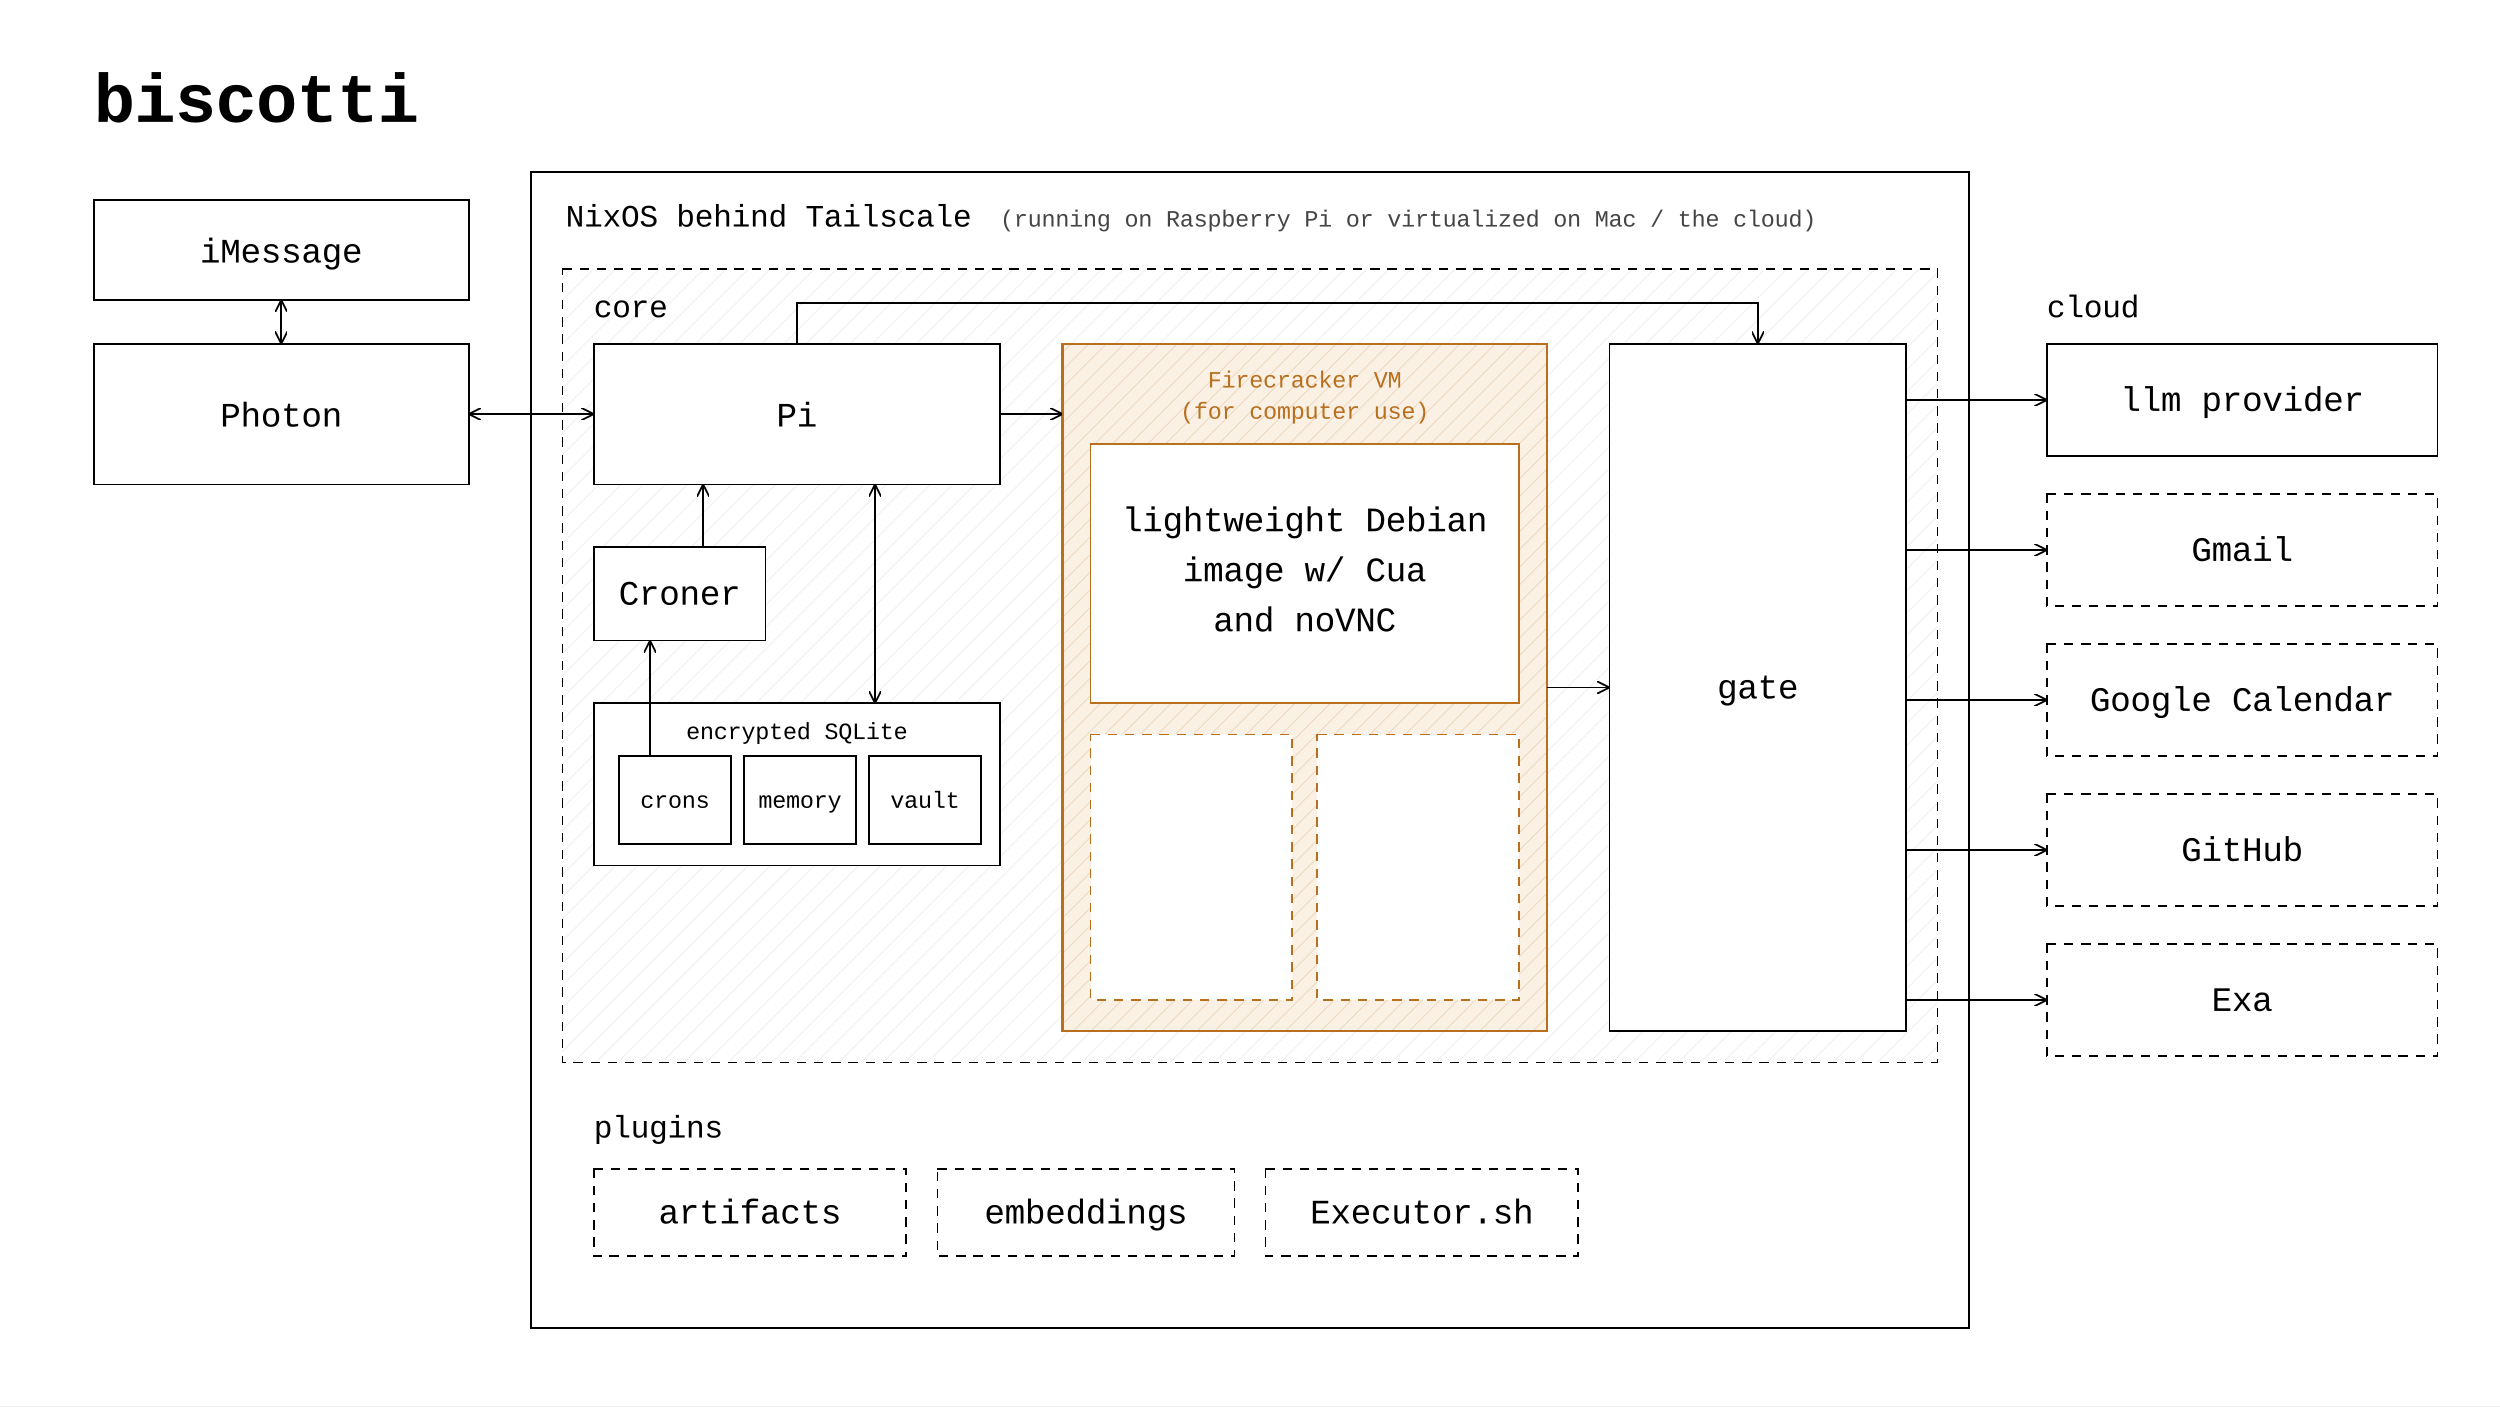
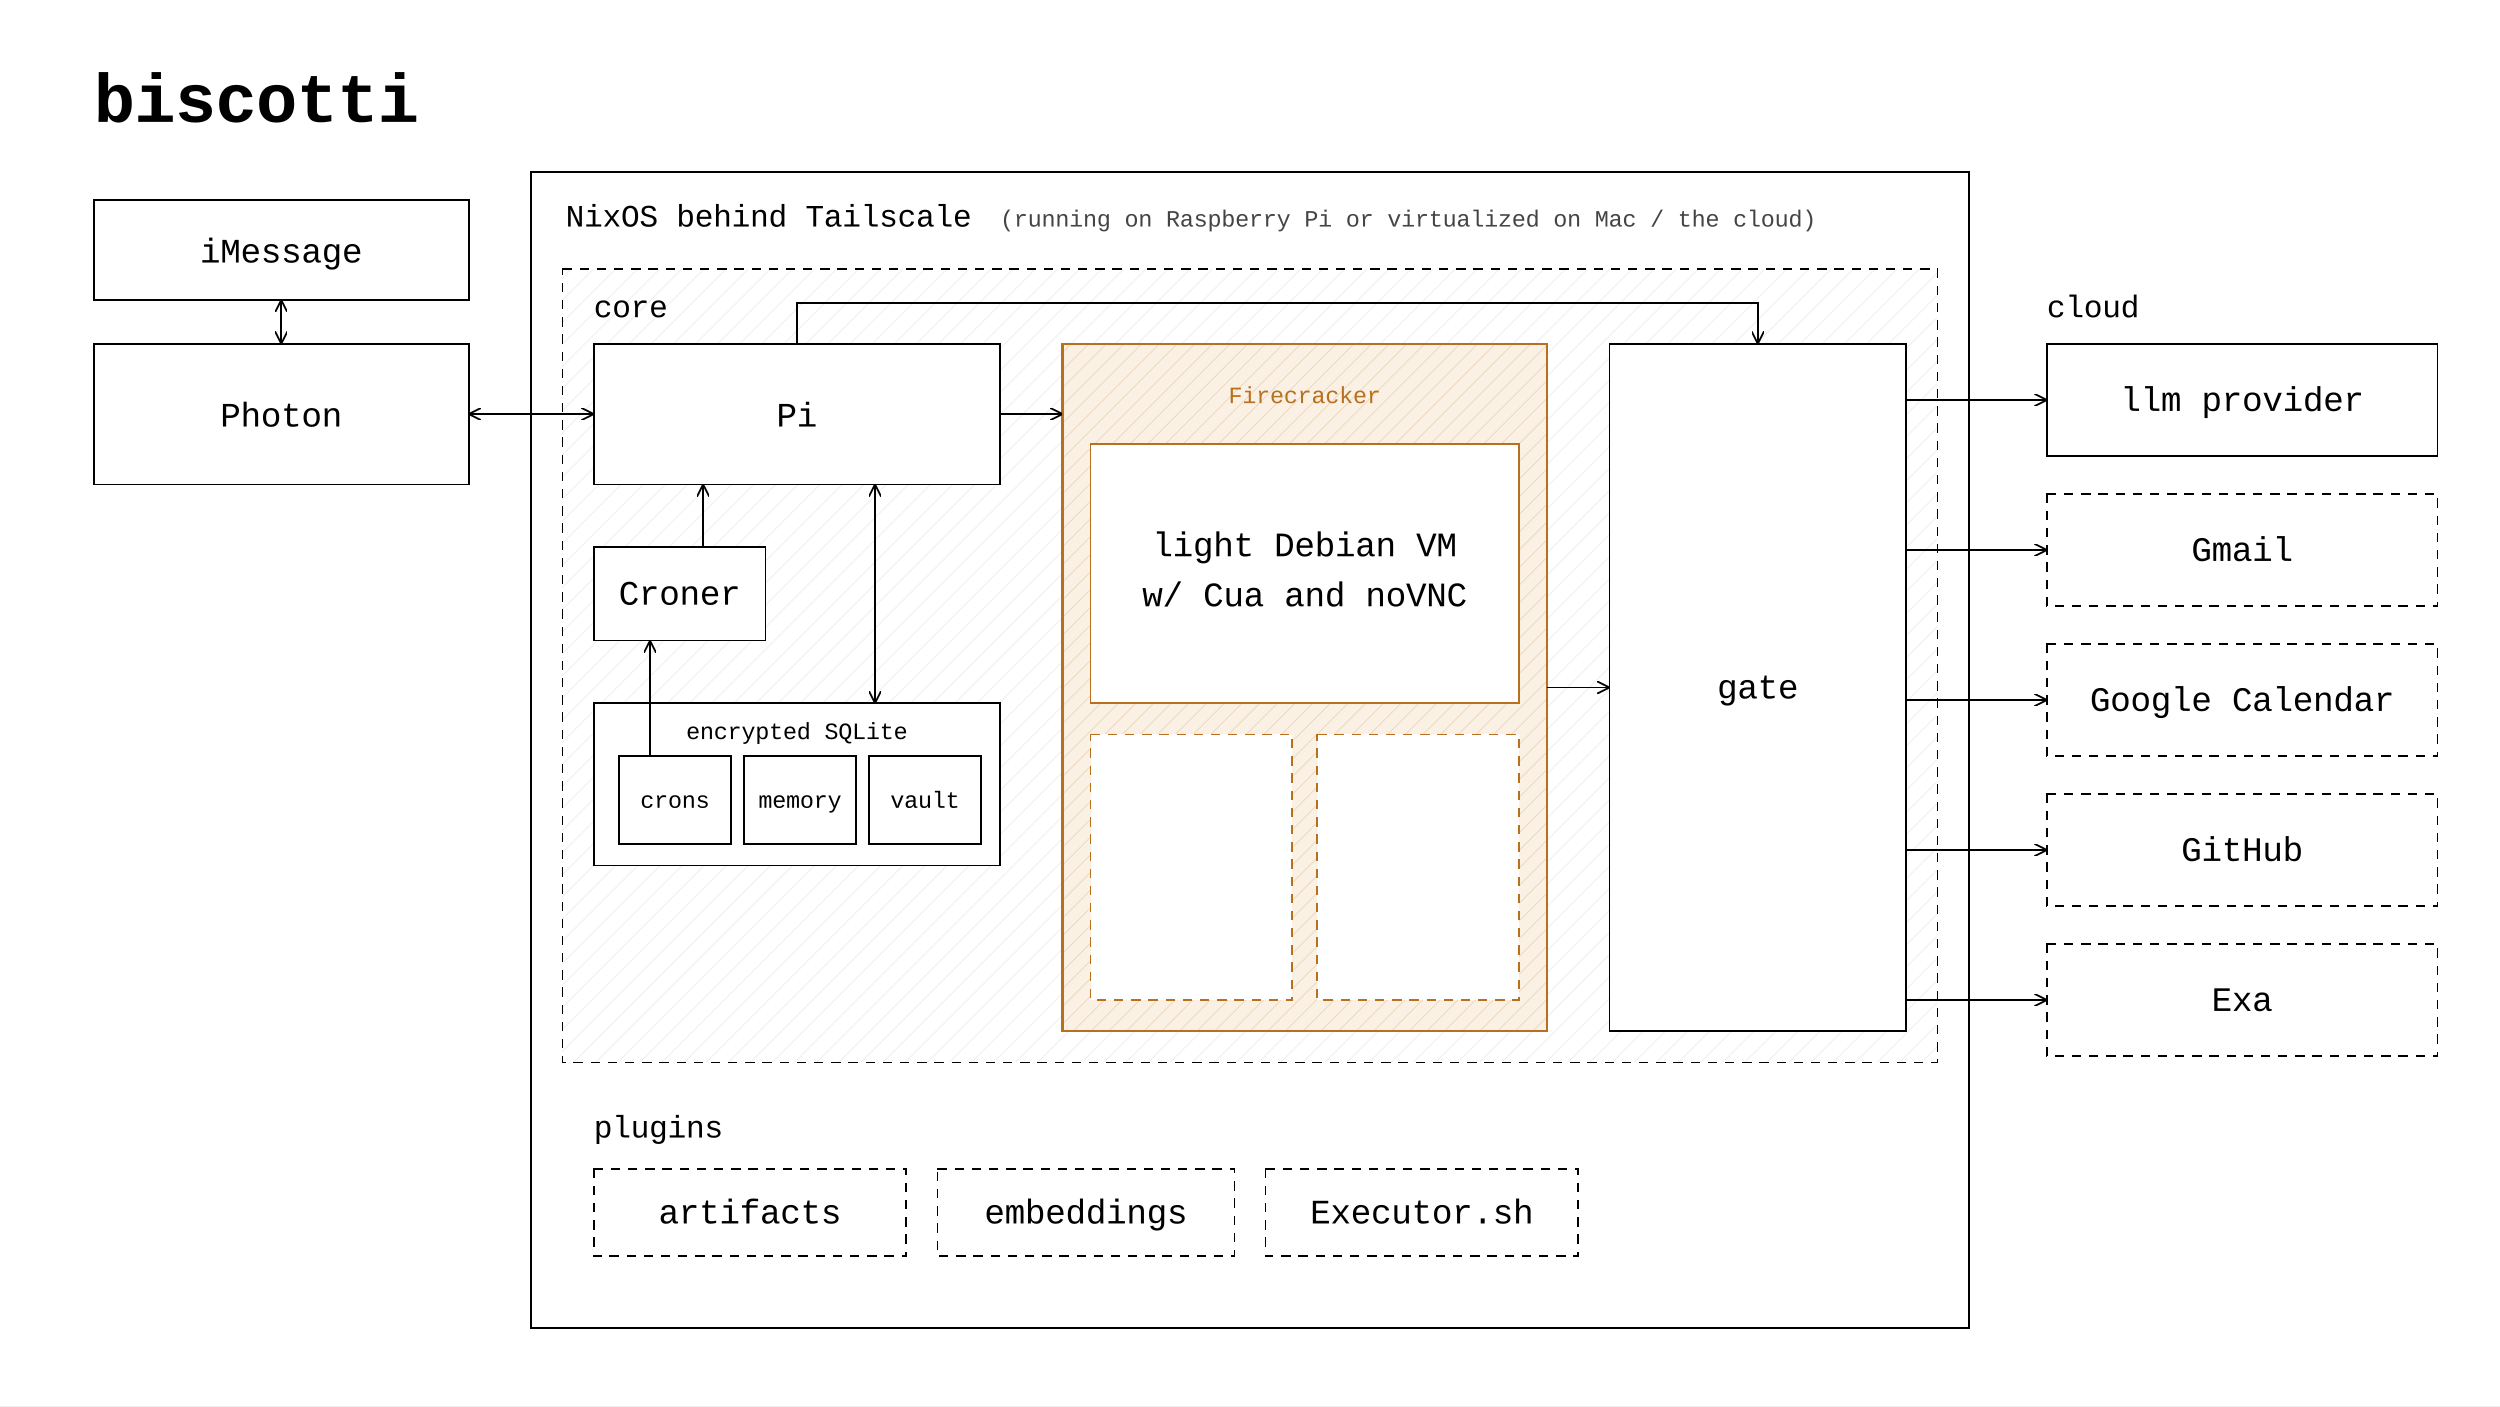
<svg xmlns="http://www.w3.org/2000/svg" viewBox="0 0 1600 900" width="1600" height="900">
  <style>
    text { font-family: ui-monospace, SFMono-Regular, Menlo, Monaco, Consolas, "Liberation Mono", "Courier New", monospace; letter-spacing: -0.01em; fill: #000; }
    .l { font-size: 22px; text-anchor: middle; }
    .s { font-size: 15px; text-anchor: middle; }
    .h { font-size: 20px; }
    .n { font-size: 15px; fill: #444; }
    rect, path { fill: none; stroke: #000; stroke-width: 1; shape-rendering: crispEdges; }
    rect.b { fill: #fff; }
    .vm { stroke: #b8701f; }
    .fc { fill: #b8701f; }
    .d { stroke-dasharray: 6 5; }
    .w { stroke-width: 1.5; }
  </style>
  <defs>
    <marker id="a" viewBox="0 0 10 10" refX="10" refY="5" markerWidth="8" markerHeight="8" orient="auto-start-reverse">
      <path d="M0 0L10 5L0 10" style="stroke-width: 1.5; shape-rendering: auto" />
    </marker>
    <pattern id="hatch" width="10" height="10" patternUnits="userSpaceOnUse" patternTransform="rotate(45)">
      <path d="M0 0V10" style="stroke: #000; stroke-opacity: 0.08; shape-rendering: auto" />
    </pattern>
    <pattern id="fchatch" width="8" height="8" patternUnits="userSpaceOnUse" patternTransform="rotate(45)">
      <rect width="8" height="8" style="fill: #faf0e4; stroke: none" />
      <path d="M0 0V8" style="stroke: #b8701f; stroke-opacity: 0.22; shape-rendering: auto" />
    </pattern>
  </defs>
  <rect x="0" y="0" width="1600" height="900" style="fill: #fff; stroke: none" />
  <text x="60" y="78" style="font-size: 44px; font-weight: 700">biscotti</text>
  <rect x="60" y="128" width="240" height="64" />
  <text class="l" x="180" y="168">iMessage</text>
  <rect x="60" y="220" width="240" height="90" />
  <text class="l" x="180" y="273">Photon</text>
  <rect class="w" x="340" y="110" width="920" height="740" />
  <text class="h" x="362" y="145">NixOS behind Tailscale</text>
  <text class="n" x="640" y="145">(running on Raspberry Pi or virtualized on Mac / the cloud)</text>
  <rect class="d" x="360" y="172" width="880" height="508" style="fill: url(#hatch)" />
  <text class="h" x="380" y="203">core</text>
  <rect class="b" x="380" y="220" width="260" height="90" />
  <text class="l" x="510" y="273">Pi</text>
  <rect class="b" x="380" y="350" width="110" height="60" />
  <text class="l" x="435" y="387">Croner</text>
  <rect class="b" x="380" y="450" width="260" height="104" />
  <text class="s" x="510" y="473">encrypted SQLite</text>
  <rect class="b" x="396" y="484" width="72" height="56" />
  <text class="s" x="432" y="517">crons</text>
  <rect class="b" x="476" y="484" width="72" height="56" />
  <text class="s" x="512" y="517">memory</text>
  <rect class="b" x="556" y="484" width="72" height="56" />
  <text class="s" x="592" y="517">vault</text>
  <rect class="vm" x="680" y="220" width="310" height="440" style="fill: url(#fchatch); stroke-width: 1.5" />
-   <text class="s fc" x="835" y="248">Firecracker VM</text>
-   <text class="s fc" x="835" y="268">(for computer use)</text>
+   <text class="s fc" x="835" y="258">Firecracker</text>
  <rect class="b vm" x="698" y="284" width="274" height="166" />
-   <text class="l" x="835" y="340">lightweight Debian</text>
-   <text class="l" x="835" y="372">image w/ Cua</text>
-   <text class="l" x="835" y="404">and noVNC</text>
+   <text class="l" x="835" y="356">light Debian VM</text>
+   <text class="l" x="835" y="388">w/ Cua and noVNC</text>
  <rect class="d b vm" x="698" y="470" width="129" height="170" />
  <rect class="d b vm" x="843" y="470" width="129" height="170" />
  <rect class="b" x="1030" y="220" width="190" height="440" />
  <text class="l" x="1125" y="447">gate</text>
  <text class="h" x="380" y="728">plugins</text>
  <rect class="d" x="380" y="748" width="200" height="56" />
  <text class="l" x="480" y="783">artifacts</text>
  <rect class="d" x="600" y="748" width="190" height="56" />
  <text class="l" x="695" y="783">embeddings</text>
  <rect class="d" x="810" y="748" width="200" height="56" />
  <text class="l" x="910" y="783">Executor.sh</text>
  <text class="h" x="1310" y="203">cloud</text>
  <rect x="1310" y="220" width="250" height="72" />
  <text class="l" x="1435" y="263">llm provider</text>
  <rect class="d" x="1310" y="316" width="250" height="72" />
  <text class="l" x="1435" y="359">Gmail</text>
  <rect class="d" x="1310" y="412" width="250" height="72" />
  <text class="l" x="1435" y="455">Google Calendar</text>
  <rect class="d" x="1310" y="508" width="250" height="72" />
  <text class="l" x="1435" y="551">GitHub</text>
  <rect class="d" x="1310" y="604" width="250" height="72" />
  <text class="l" x="1435" y="647">Exa</text>
  <path d="M180 192V220" marker-start="url(#a)" marker-end="url(#a)" />
  <path d="M300 265H380" marker-start="url(#a)" marker-end="url(#a)" />
  <path d="M416 484V410" marker-end="url(#a)" />
  <path d="M450 350V310" marker-end="url(#a)" />
  <path d="M560 310V450" marker-start="url(#a)" marker-end="url(#a)" />
  <path d="M640 265H680" marker-end="url(#a)" />
  <path d="M510 220V194H1125V220" marker-end="url(#a)" />
  <path d="M990 440H1030" marker-end="url(#a)" />
  <path d="M1220 256H1310" marker-end="url(#a)" />
  <path d="M1220 352H1310" marker-end="url(#a)" />
  <path d="M1220 448H1310" marker-end="url(#a)" />
  <path d="M1220 544H1310" marker-end="url(#a)" />
  <path d="M1220 640H1310" marker-end="url(#a)" />
</svg>
